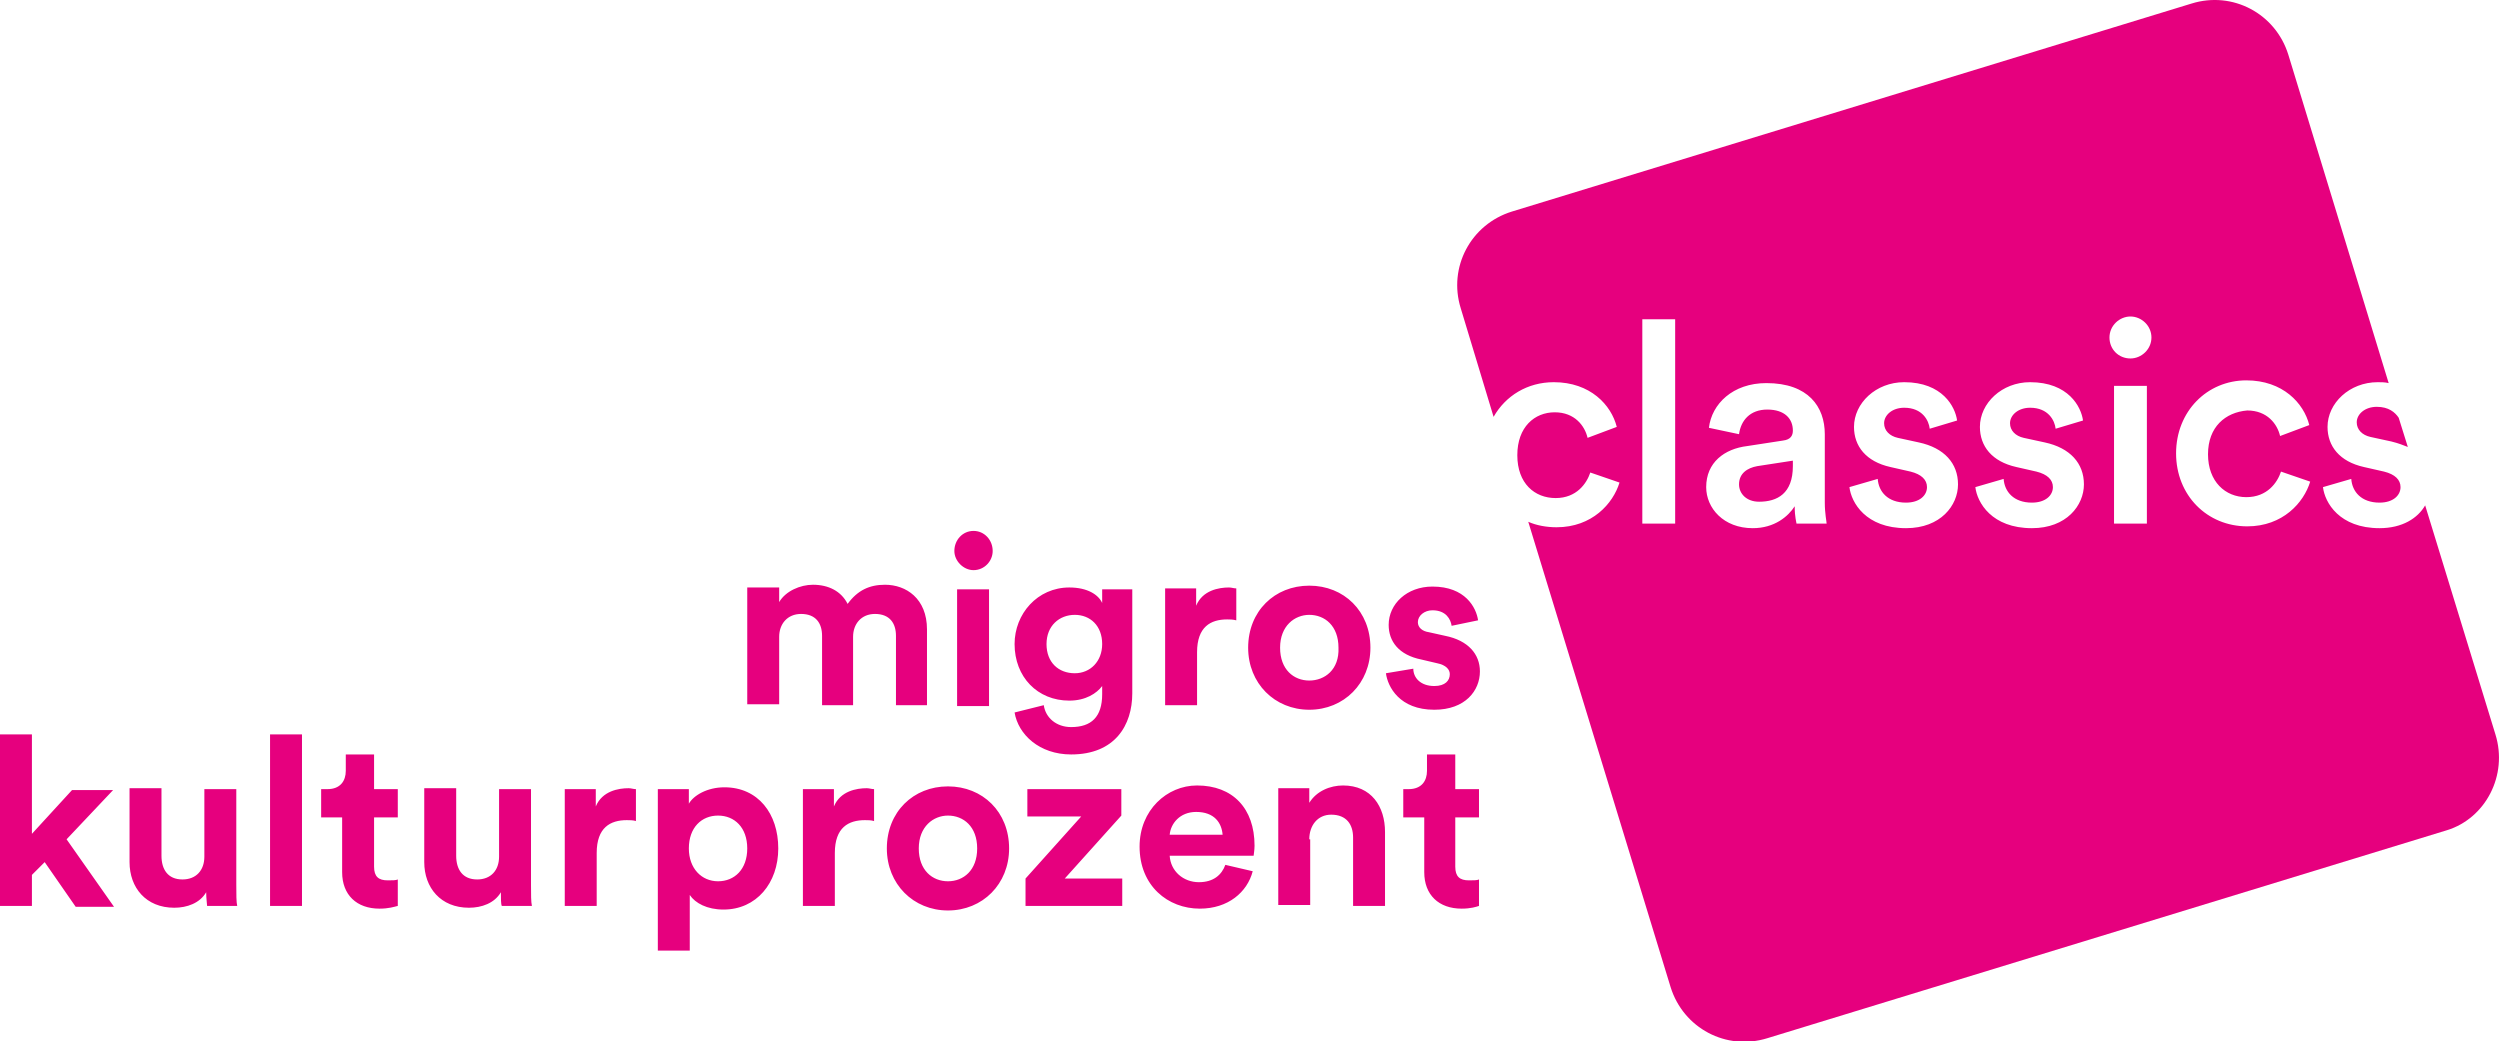
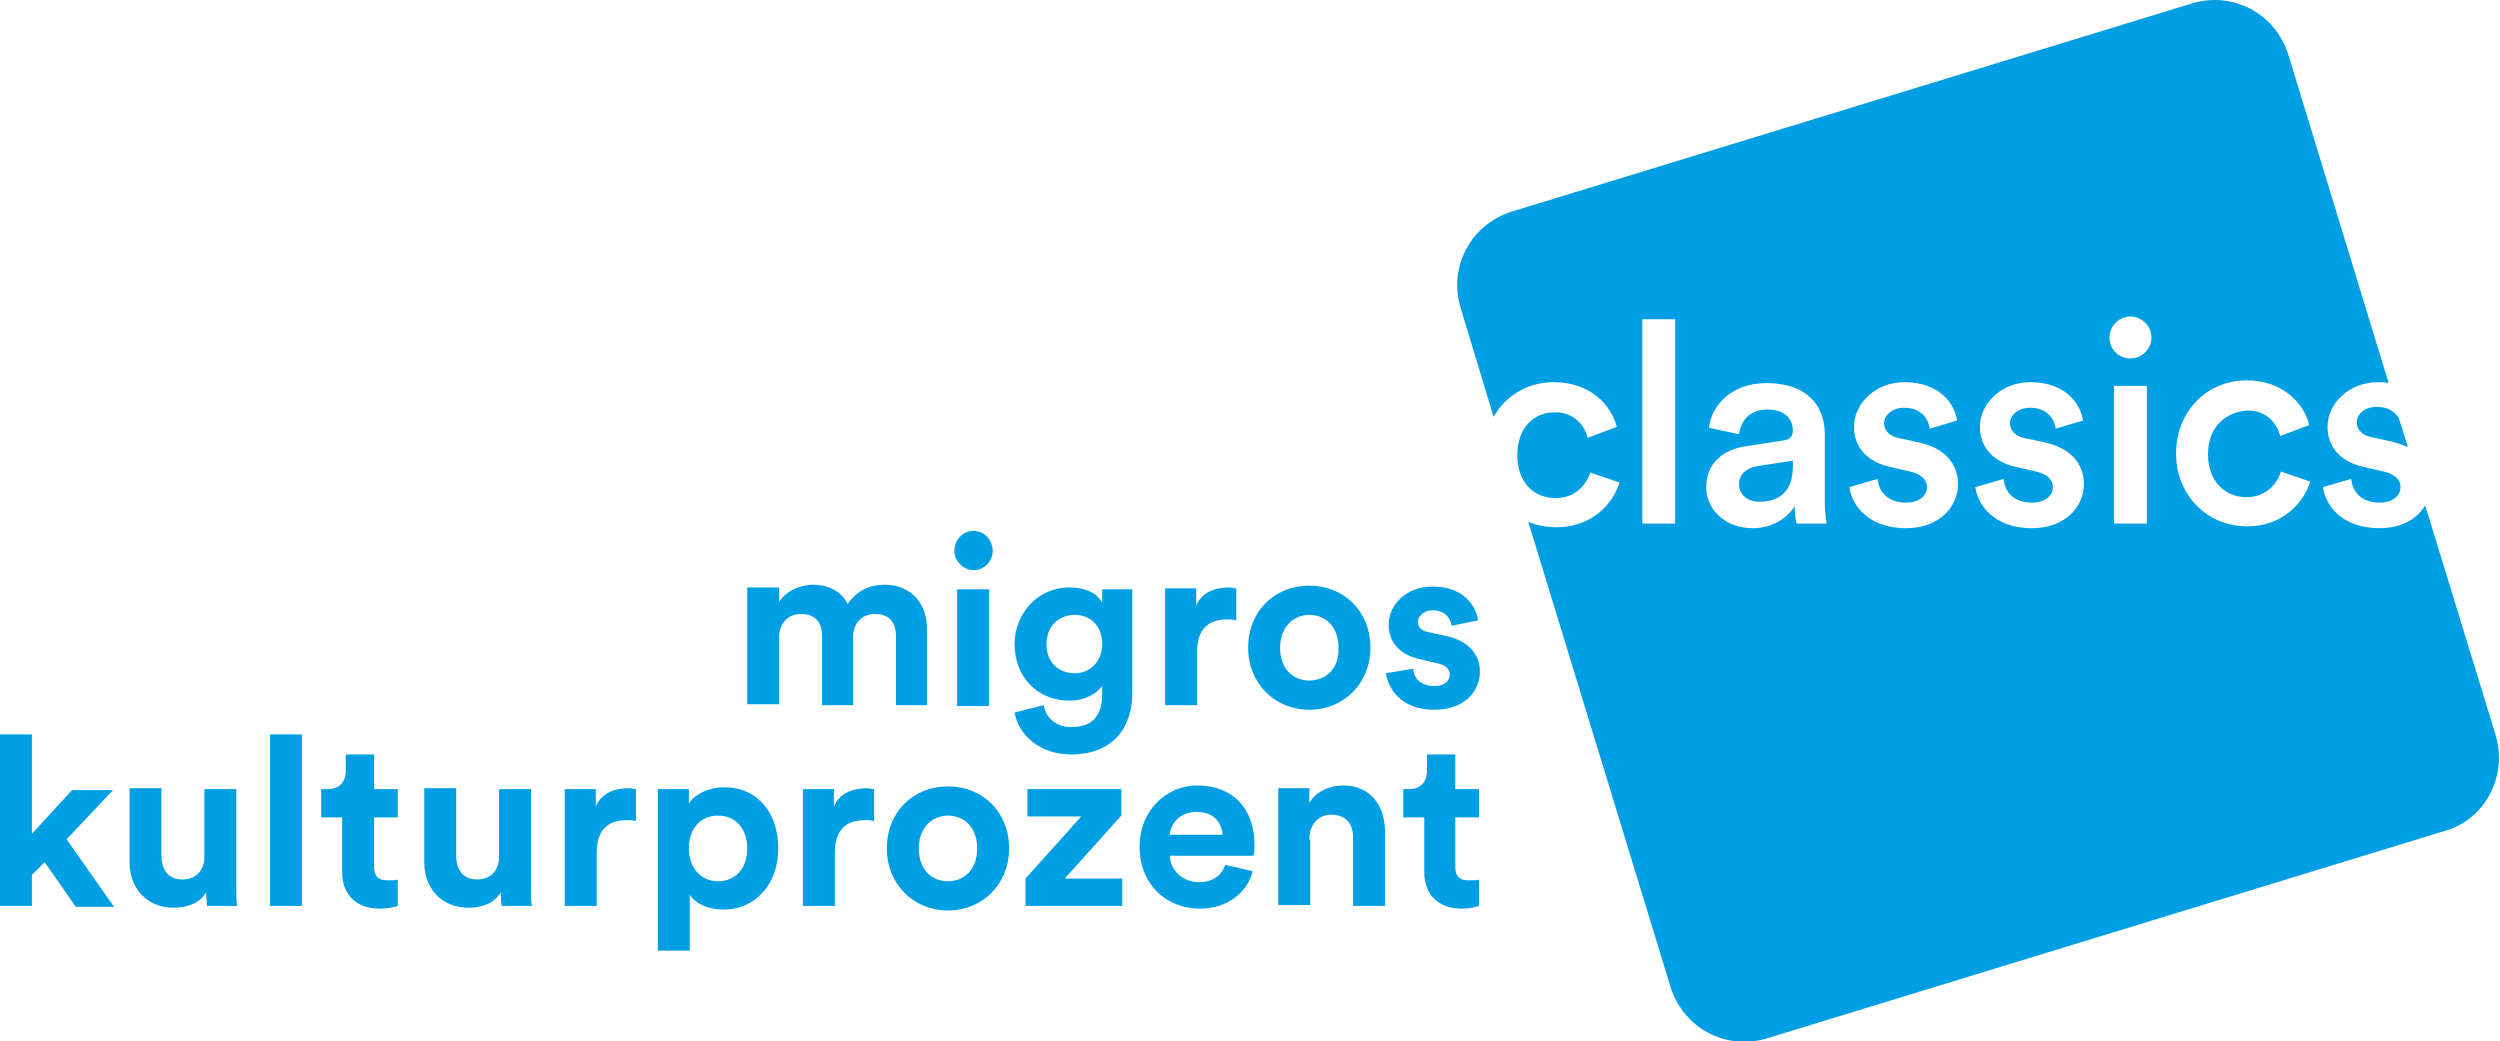
<svg xmlns="http://www.w3.org/2000/svg" width="274" height="114">
-   <style type="text/css">.st0{fill:#E6007E;}</style>
+   <style type="text/css">.st0{fill:#009fe3;}</style>
  <g>
    <g id="svg_1">
      <path id="svg_2" d="m159.498,82.688l-3.1,0l0,1.8c0,1.1 -0.6,2 -2,2l-0.6,0l0,3.1l2.3,0l0,6c0,2.5 1.6,4 4.1,4c1,0 1.6,-0.2 1.9,-0.3l0,-2.9c-0.2,0.1 -0.6,0.1 -1.1,0.1c-1,0 -1.5,-0.4 -1.5,-1.5l0,-5.4l2.6,0l0,-3.1l-2.6,0l0,-3.8zm-16,9.3c0,-1.5 0.9,-2.7 2.4,-2.7c1.7,0 2.4,1.1 2.4,2.5l0,7.5l3.5,0l0,-8.1c0,-2.8 -1.5,-5.1 -4.6,-5.1c-1.4,0 -2.9,0.6 -3.7,1.9l0,-1.6l-3.4,0l0,12.8l3.5,0l0,-7.2l-0.1,0zm-9.2,2.8c-0.4,1.1 -1.3,1.9 -2.9,1.9c-1.7,0 -3.1,-1.2 -3.2,-2.9l9.2,0c0,-0.1 0.1,-0.6 0.1,-1.1c0,-4.1 -2.4,-6.6 -6.3,-6.6c-3.3,0 -6.3,2.7 -6.3,6.7c0,4.3 3.1,6.8 6.6,6.8c3.1,0 5.2,-1.8 5.8,-4.1l-3,-0.7zm-6.1,-3.3c0.1,-1.2 1.1,-2.5 2.9,-2.5c2,0 2.8,1.2 2.9,2.5l-5.8,0zm-5.2,7.8l0,-3l-6.3,0l6.2,-6.9l0,-2.9l-10.3,0l0,3l5.9,0l-6.1,6.8l0,3l10.6,0zm-19.1,-13.1c-3.8,0 -6.7,2.8 -6.7,6.8c0,3.9 2.9,6.8 6.7,6.8c3.8,0 6.7,-2.9 6.7,-6.8c0,-4 -2.9,-6.8 -6.7,-6.8m0,10.4c-1.7,0 -3.2,-1.2 -3.2,-3.6c0,-2.4 1.6,-3.6 3.2,-3.6c1.7,0 3.2,1.2 3.2,3.6c0,2.4 -1.5,3.6 -3.2,3.6m-8.1,-10.1c-0.3,0 -0.5,-0.1 -0.8,-0.1c-1.1,0 -2.9,0.3 -3.6,2l0,-1.9l-3.4,0l0,12.8l3.5,0l0,-5.8c0,-2.8 1.5,-3.6 3.3,-3.6c0.3,0 0.7,0 1,0.1l0,-3.5zm-13.9,6.5c0,2.3 -1.4,3.6 -3.2,3.6c-1.8,0 -3.2,-1.4 -3.2,-3.6c0,-2.3 1.4,-3.6 3.2,-3.6c1.8,0 3.2,1.3 3.2,3.6m-6.3,11.3l0,-6.2c0.6,0.9 1.9,1.6 3.7,1.6c3.6,0 6,-2.9 6,-6.7c0,-3.8 -2.2,-6.7 -5.9,-6.7c-1.9,0 -3.4,0.9 -3.9,1.8l0,-1.6l-3.4,0l0,17.7l3.5,0l0,0.1zm-5.9,-17.8c-0.3,0 -0.5,-0.1 -0.8,-0.1c-1.1,0 -2.9,0.3 -3.6,2l0,-1.9l-3.4,0l0,12.8l3.5,0l0,-5.8c0,-2.8 1.5,-3.6 3.3,-3.6c0.3,0 0.7,0 1,0.1l0,-3.5zm-14.7,12.8l3.3,0c-0.1,-0.4 -0.1,-1.3 -0.1,-2.3l0,-10.5l-3.5,0l0,7.4c0,1.5 -0.9,2.5 -2.4,2.5c-1.6,0 -2.3,-1.1 -2.3,-2.6l0,-7.4l-3.5,0l0,8.1c0,2.8 1.8,5 4.9,5c1.4,0 2.8,-0.5 3.5,-1.7c0,0.7 0,1.3 0.1,1.5m-14,-16.6l-3.1,0l0,1.8c0,1.1 -0.6,2 -2,2l-0.7,0l0,3.1l2.3,0l0,6c0,2.5 1.6,4 4.1,4c1,0 1.6,-0.2 2,-0.3l0,-2.9c-0.2,0.1 -0.6,0.1 -1.1,0.1c-1,0 -1.5,-0.4 -1.5,-1.5l0,-5.4l2.6,0l0,-3.1l-2.6,0l0,-3.8zm-7.9,-2.2l-3.5,0l0,18.8l3.5,0l0,-18.8zm-10.4,18.8l3.3,0c-0.1,-0.4 -0.1,-1.3 -0.1,-2.3l0,-10.5l-3.5,0l0,7.4c0,1.5 -0.9,2.5 -2.4,2.5c-1.6,0 -2.3,-1.1 -2.3,-2.6l0,-7.4l-3.5,0l0,8.1c0,2.8 1.8,5 4.9,5c1.4,0 2.8,-0.5 3.5,-1.7c0,0.7 0.1,1.3 0.1,1.5m-10.3,-12.7l-4.5,0l-4.4,4.8l0,-10.9l-3.5,0l0,18.8l3.5,0l0,-3.4l1.4,-1.4l3.4,4.9l4.2,0l-5.2,-7.4l5.1,-5.4z" class="st0" />
      <path id="svg_3" d="m151.898,73.788c0.2,1.5 1.5,4 5.3,4c3.4,0 5,-2.1 5,-4.2c0,-1.9 -1.3,-3.4 -3.8,-3.9l-1.8,-0.4c-0.7,-0.1 -1.2,-0.5 -1.2,-1.1c0,-0.7 0.7,-1.3 1.6,-1.3c1.5,0 2,1 2.1,1.7l2.9,-0.6c-0.2,-1.4 -1.4,-3.7 -5,-3.7c-2.8,0 -4.8,1.9 -4.8,4.2c0,1.8 1.1,3.3 3.6,3.8l1.7,0.4c1,0.2 1.4,0.7 1.4,1.2c0,0.7 -0.5,1.3 -1.7,1.3c-1.5,0 -2.3,-0.9 -2.3,-1.9l-3,0.5zm-8.4,-9.6c-3.8,0 -6.7,2.8 -6.7,6.8c0,3.9 2.9,6.8 6.7,6.8c3.8,0 6.7,-2.9 6.7,-6.8c0,-4 -2.9,-6.8 -6.7,-6.8m0,10.4c-1.7,0 -3.2,-1.2 -3.2,-3.6c0,-2.4 1.6,-3.6 3.2,-3.6c1.7,0 3.2,1.2 3.2,3.6c0.1,2.4 -1.5,3.6 -3.2,3.6m-8,-10.1c-0.3,0 -0.5,-0.1 -0.8,-0.1c-1.1,0 -2.9,0.3 -3.6,2l0,-1.9l-3.4,0l0,12.8l3.5,0l0,-5.8c0,-2.8 1.5,-3.6 3.3,-3.6c0.3,0 0.6,0 1,0.1l0,-3.5zm-17.7,9.3c-1.8,0 -3.1,-1.2 -3.1,-3.2c0,-2 1.4,-3.2 3.1,-3.2c1.7,0 3,1.2 3,3.2c0,1.9 -1.3,3.2 -3,3.2m-6.6,4.3c0.4,2.4 2.7,4.6 6.2,4.6c4.8,0 6.7,-3.2 6.7,-6.7l0,-11.4l-3.3,0l0,1.5c-0.4,-0.9 -1.6,-1.7 -3.6,-1.7c-3.5,0 -6,2.9 -6,6.2c0,3.6 2.5,6.2 6,6.2c1.8,0 3,-0.8 3.6,-1.6l0,0.9c0,2.5 -1.2,3.6 -3.4,3.6c-1.6,0 -2.8,-1 -3,-2.4l-3.2,0.8zm-6.6,-17.7c0,1.1 1,2.1 2.1,2.1c1.2,0 2.1,-1 2.1,-2.1c0,-1.2 -0.9,-2.2 -2.1,-2.2c-1.2,0 -2.1,1 -2.1,2.2m3.8,4.2l-3.5,0l0,12.8l3.5,0l0,-12.8zm-23,12.7l0,-7.5c0,-1.4 0.9,-2.5 2.4,-2.5c1.6,0 2.3,1 2.3,2.4l0,7.6l3.4,0l0,-7.5c0,-1.4 0.9,-2.5 2.4,-2.5c1.6,0 2.3,1 2.3,2.4l0,7.6l3.4,0l0,-8.3c0,-3.4 -2.3,-4.9 -4.6,-4.9c-1.7,0 -3,0.6 -4.1,2.1c-0.7,-1.4 -2.1,-2.1 -3.8,-2.1c-1.4,0 -3,0.7 -3.7,1.9l0,-1.6l-3.5,0l0,12.8l3.5,0l0,0.1z" class="st0" />
      <path id="svg_4" d="m263.898,48.988l-1,-3.2c-0.4,-0.6 -1.1,-1.2 -2.4,-1.2c-1.3,0 -2.2,0.8 -2.2,1.7c0,0.8 0.6,1.4 1.5,1.6l2.3,0.5c0.8,0.2 1.3,0.4 1.8,0.6m-67.4,2.1l0,-0.6l-3.9,0.6c-1.1,0.2 -2,0.8 -2,2c0,1 0.8,1.9 2.2,1.9c2,0 3.7,-0.9 3.7,-3.9m45.5,-1.3c0,3 1.9,4.7 4.2,4.7c2.3,0 3.4,-1.6 3.8,-2.8l3.2,1.1c-0.7,2.3 -3,4.9 -6.9,4.9c-4.4,0 -7.8,-3.4 -7.8,-8c0,-4.6 3.4,-8 7.7,-8c4,0 6.3,2.5 6.9,4.9l-3.2,1.2c-0.3,-1.3 -1.4,-2.8 -3.6,-2.8c-2.4,0.2 -4.3,1.8 -4.3,4.8m-6.2,-12.8c0,1.3 -1.1,2.3 -2.3,2.3c-1.3,0 -2.3,-1 -2.3,-2.3s1.1,-2.3 2.3,-2.3c1.2,0 2.3,1 2.3,2.3m-15.5,9.4c0,0.8 0.6,1.4 1.5,1.6l2.3,0.5c2.8,0.6 4.3,2.3 4.3,4.6c0,2.3 -1.9,4.8 -5.7,4.8c-4.4,0 -6,-2.8 -6.2,-4.5l3.1,-0.9c0.1,1.4 1.1,2.6 3.1,2.6c1.5,0 2.3,-0.8 2.3,-1.7c0,-0.8 -0.6,-1.4 -1.8,-1.7l-2.2,-0.5c-2.7,-0.6 -4,-2.3 -4,-4.4c0,-2.6 2.4,-4.9 5.5,-4.9c4.2,0 5.6,2.7 5.8,4.2l-3,0.9c-0.1,-0.9 -0.8,-2.3 -2.8,-2.3c-1.3,0 -2.2,0.8 -2.2,1.7m-13.8,0c0,0.8 0.6,1.4 1.5,1.6l2.3,0.5c2.8,0.6 4.3,2.3 4.3,4.6c0,2.3 -1.9,4.8 -5.7,4.8c-4.4,0 -6,-2.8 -6.2,-4.5l3.1,-0.9c0.1,1.4 1.1,2.6 3.1,2.6c1.5,0 2.3,-0.8 2.3,-1.7c0,-0.8 -0.6,-1.4 -1.8,-1.7l-2.2,-0.5c-2.7,-0.6 -4,-2.3 -4,-4.4c0,-2.6 2.4,-4.9 5.5,-4.9c4.2,0 5.6,2.7 5.8,4.2l-3,0.9c-0.1,-0.9 -0.8,-2.3 -2.8,-2.3c-1.3,0 -2.2,0.8 -2.2,1.7m-6.3,11l-3.3,0c0,-0.1 -0.2,-0.7 -0.2,-1.9c-0.7,1.1 -2.2,2.4 -4.6,2.4c-3.2,0 -5.1,-2.2 -5.1,-4.5c0,-2.7 2,-4.2 4.5,-4.5l3.9,-0.6c0.9,-0.1 1.1,-0.6 1.1,-1.1c0,-1.3 -0.9,-2.3 -2.8,-2.3c-1.9,0 -2.9,1.2 -3.1,2.7l-3.3,-0.7c0.3,-2.6 2.6,-4.9 6.3,-4.9c4.6,0 6.4,2.6 6.4,5.6l0,7.5c0,1.2 0.2,2.1 0.2,2.3m31.5,-15.1l3.6,0l0,15.1l-3.6,0l0,-15.1zm-48.1,15.1l-3.6,0l0,-22.4l3.6,0l0,22.4zm89.9,23.1l-7.7,-25.1c-0.8,1.4 -2.5,2.5 -5,2.5c-4.4,0 -6,-2.8 -6.2,-4.5l3.1,-0.9c0.1,1.4 1.1,2.6 3.1,2.6c1.5,0 2.3,-0.8 2.3,-1.7c0,-0.8 -0.6,-1.4 -1.8,-1.7l-2.2,-0.5c-2.7,-0.6 -4,-2.3 -4,-4.4c0,-2.6 2.4,-4.9 5.5,-4.9c0.4,0 0.8,0 1.2,0.1l-11,-36c-1.4,-4.5 -6.1,-7 -10.6,-5.6l-74.5,22.8c-4.5,1.4 -7,6.1 -5.6,10.6l3.6,11.9c1.3,-2.3 3.7,-3.8 6.6,-3.8c4,0 6.3,2.5 6.9,4.9l-3.2,1.2c-0.3,-1.3 -1.4,-2.8 -3.6,-2.8c-2.2,0 -4.1,1.6 -4.1,4.7s1.9,4.7 4.2,4.7c2.3,0 3.4,-1.6 3.8,-2.8l3.2,1.1c-0.7,2.3 -3,4.9 -6.9,4.9c-1.1,0 -2.2,-0.2 -3.1,-0.6l15.6,51c1.4,4.5 6.1,7 10.6,5.6l74.5,-22.8c4.2,-1.3 6.7,-6 5.3,-10.5" class="st0" />
    </g>
  </g>
</svg>
